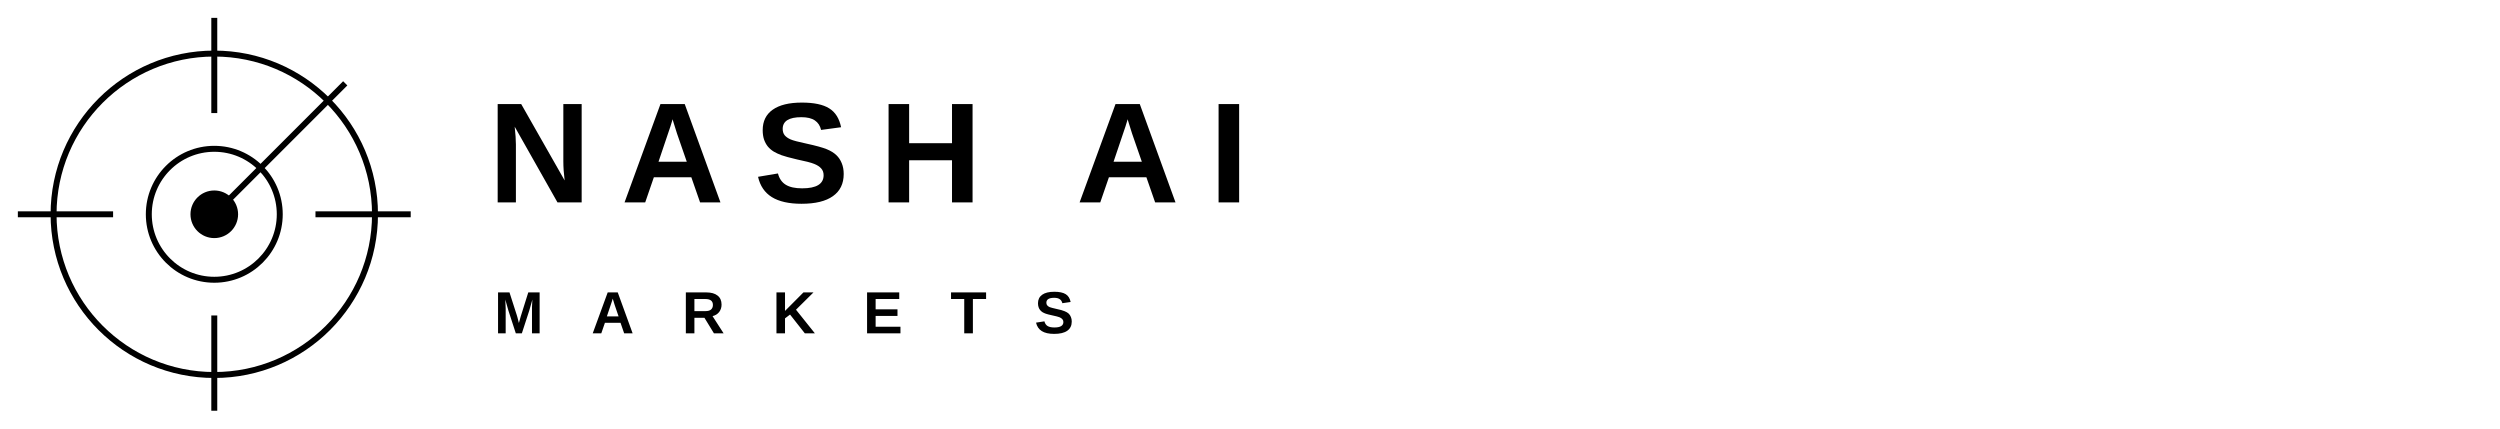
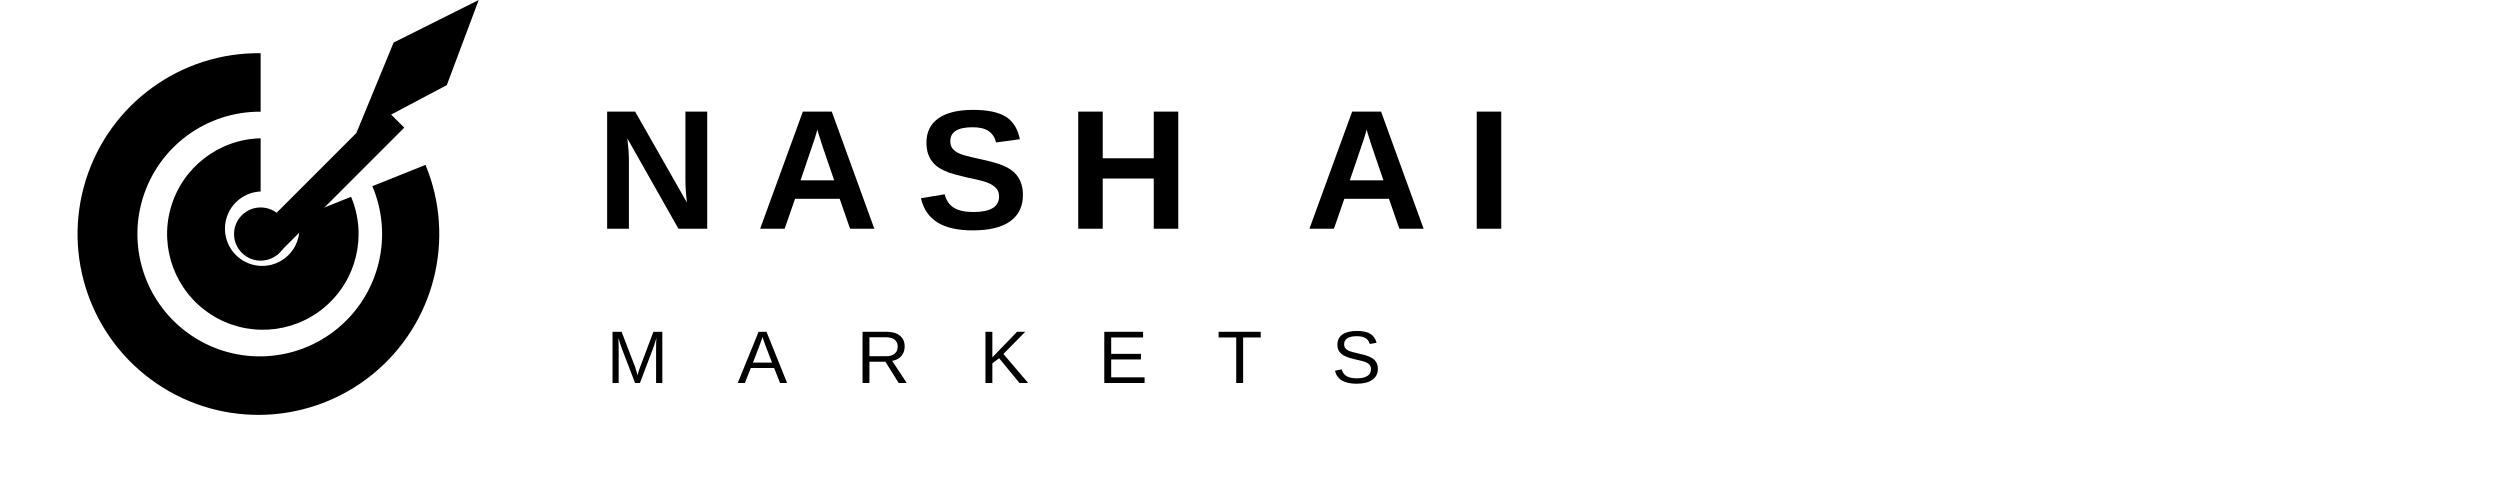
- <svg xmlns="http://www.w3.org/2000/svg" viewBox="0 0 420 72" role="img" aria-labelledby="title">
-   <g fill="none" stroke="currentColor">
-     <circle cx="36" cy="36" r="27" />
-     <circle cx="36" cy="36" r="11" />
-     <path d="M36 3v16M36 53v16M3 36h16M53 36h16M36 36 58 14" />
+ <svg xmlns="http://www.w3.org/2000/svg" viewBox="0 0 470 92" role="img" aria-labelledby="title">
+   <g fill="currentColor">
+     <path d="M49 10a34 34 0 1 0 31 21l-10 4a23 23 0 1 1-21-14Z" />
+     <path d="M49 26a18 18 0 1 0 17 11l-10 4a7 7 0 1 1-7-5Z" />
+     <circle cx="49" cy="44" r="5" />
+     <path d="m48 44 24-24 4 4-24 24Z" />
+     <path d="m67 25 7-17L90 0l-6 16-17 9Z" />
  </g>
-   <circle cx="36" cy="36" r="4" fill="currentColor" />
-   <text x="82" y="34" fill="currentColor" font-family="Arial,sans-serif" font-size="24" font-weight="700" letter-spacing="5">NASH AI</text>
-   <text x="83" y="56" fill="currentColor" font-family="Arial,sans-serif" font-size="10" font-weight="700" letter-spacing="8">MARKETS</text>
+   <text x="112" y="43" fill="currentColor" font-family="Poppins,Arial,sans-serif" font-size="32" font-weight="700" letter-spacing="7">NASH AI</text>
+   <text x="114" y="72" fill="currentColor" font-family="Poppins,Arial,sans-serif" font-size="14" font-weight="500" letter-spacing="13">MARKETS</text>
</svg>
